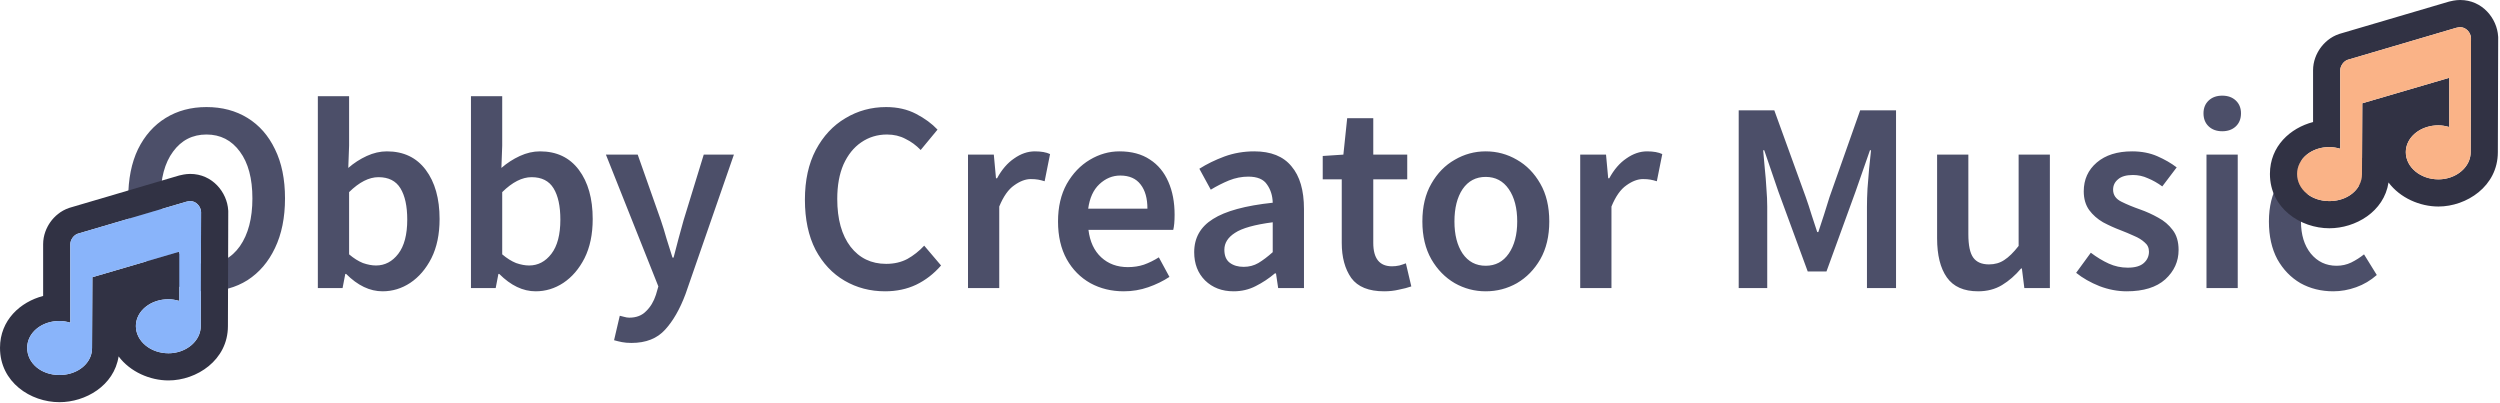
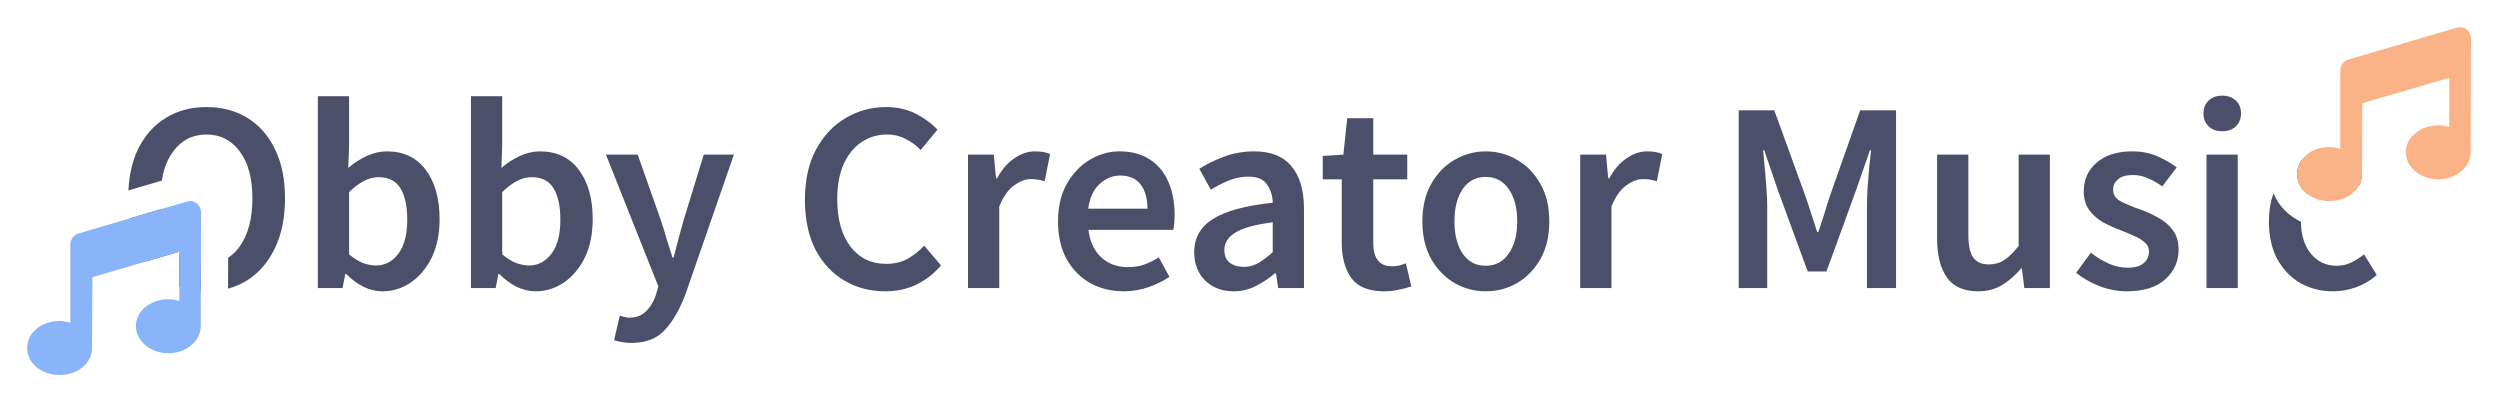
<svg xmlns="http://www.w3.org/2000/svg" width="1380" height="222" viewBox="0 0 1380 222" fill="none">
-   <path d="M113.976 160.8C105.476 160.8 97.976 158.75 91.476 154.65C84.976 150.45 79.876 144.55 76.176 136.95C72.576 129.25 70.776 120.1 70.776 109.5C70.776 98.9 72.576 89.85 76.176 82.35C79.876 74.85 84.976 69.1 91.476 65.1C97.976 61.1 105.476 59.1 113.976 59.1C122.576 59.1 130.126 61.1 136.626 65.1C143.126 69.1 148.176 74.85 151.776 82.35C155.476 89.85 157.326 98.9 157.326 109.5C157.326 120.1 155.476 129.25 151.776 136.95C148.176 144.55 143.126 150.45 136.626 154.65C130.126 158.75 122.576 160.8 113.976 160.8ZM113.976 145.65C121.676 145.65 127.826 142.4 132.426 135.9C137.026 129.3 139.326 120.5 139.326 109.5C139.326 98.5 137.026 89.9 132.426 83.7C127.826 77.4 121.676 74.25 113.976 74.25C106.276 74.25 100.126 77.4 95.526 83.7C90.926 89.9 88.626 98.5 88.626 109.5C88.626 120.5 90.926 129.3 95.526 135.9C100.126 142.4 106.276 145.65 113.976 145.65ZM211.15 160.8C204.15 160.8 197.45 157.6 191.05 151.2H190.6L189.1 159H175.45V53.1H192.7V80.4L192.25 92.7C195.35 90 198.75 87.8 202.45 86.1C206.15 84.4 209.85 83.55 213.55 83.55C222.75 83.55 229.9 86.95 235 93.75C240.1 100.55 242.65 109.6 242.65 120.9C242.65 129.3 241.15 136.5 238.15 142.5C235.15 148.4 231.25 152.95 226.45 156.15C221.75 159.25 216.65 160.8 211.15 160.8ZM207.55 146.55C212.45 146.55 216.55 144.4 219.85 140.1C223.15 135.8 224.8 129.5 224.8 121.2C224.8 113.8 223.55 108.05 221.05 103.95C218.55 99.85 214.5 97.8 208.9 97.8C203.7 97.8 198.3 100.55 192.7 106.05V140.4C195.3 142.6 197.85 144.2 200.35 145.2C202.95 146.1 205.35 146.55 207.55 146.55ZM295.671 160.8C288.671 160.8 281.971 157.6 275.571 151.2H275.121L273.621 159H259.971V53.1H277.221V80.4L276.771 92.7C279.871 90 283.271 87.8 286.971 86.1C290.671 84.4 294.371 83.55 298.071 83.55C307.271 83.55 314.421 86.95 319.521 93.75C324.621 100.55 327.171 109.6 327.171 120.9C327.171 129.3 325.671 136.5 322.671 142.5C319.671 148.4 315.771 152.95 310.971 156.15C306.271 159.25 301.171 160.8 295.671 160.8ZM292.071 146.55C296.971 146.55 301.071 144.4 304.371 140.1C307.671 135.8 309.321 129.5 309.321 121.2C309.321 113.8 308.071 108.05 305.571 103.95C303.071 99.85 299.021 97.8 293.421 97.8C288.221 97.8 282.821 100.55 277.221 106.05V140.4C279.821 142.6 282.371 144.2 284.871 145.2C287.471 146.1 289.871 146.55 292.071 146.55ZM348.564 189.3C346.564 189.3 344.814 189.15 343.314 188.85C341.814 188.55 340.364 188.2 338.964 187.8L342.114 174.3C342.814 174.5 343.614 174.7 344.514 174.9C345.514 175.2 346.464 175.35 347.364 175.35C351.264 175.35 354.364 174.15 356.664 171.75C359.064 169.45 360.864 166.45 362.064 162.75L363.414 158.1L334.464 85.35H352.014L364.764 121.5C365.864 124.7 366.914 128.1 367.914 131.7C369.014 135.2 370.114 138.7 371.214 142.2H371.814C372.714 138.8 373.614 135.35 374.514 131.85C375.514 128.25 376.464 124.8 377.364 121.5L388.464 85.35H405.114L378.414 162.3C375.314 170.6 371.564 177.15 367.164 181.95C362.764 186.85 356.564 189.3 348.564 189.3ZM488.561 160.8C480.361 160.8 472.911 158.85 466.211 154.95C459.511 151.05 454.161 145.35 450.161 137.85C446.261 130.25 444.311 121.05 444.311 110.25C444.311 99.55 446.311 90.4 450.311 82.8C454.411 75.1 459.861 69.25 466.661 65.25C473.461 61.15 480.961 59.1 489.161 59.1C495.361 59.1 500.861 60.35 505.661 62.85C510.461 65.35 514.411 68.25 517.511 71.55L508.211 82.8C505.711 80.2 502.911 78.15 499.811 76.65C496.811 75.05 493.411 74.25 489.611 74.25C484.311 74.25 479.561 75.7 475.361 78.6C471.261 81.4 468.011 85.45 465.611 90.75C463.311 96.05 462.161 102.4 462.161 109.8C462.161 121 464.611 129.8 469.511 136.2C474.411 142.5 480.961 145.65 489.161 145.65C493.561 145.65 497.461 144.75 500.861 142.95C504.261 141.05 507.361 138.6 510.161 135.6L519.461 146.55C515.461 151.15 510.861 154.7 505.661 157.2C500.561 159.6 494.861 160.8 488.561 160.8ZM534.337 159V85.35H548.587L549.787 98.4H550.387C552.987 93.6 556.137 89.95 559.837 87.45C563.537 84.85 567.337 83.55 571.237 83.55C574.737 83.55 577.537 84.05 579.637 85.05L576.637 100.05C575.337 99.65 574.137 99.35 573.037 99.15C571.937 98.95 570.587 98.85 568.987 98.85C566.087 98.85 563.037 100 559.837 102.3C556.637 104.5 553.887 108.4 551.587 114V159H534.337ZM620.329 160.8C613.529 160.8 607.379 159.3 601.879 156.3C596.379 153.2 592.029 148.8 588.829 143.1C585.629 137.3 584.029 130.35 584.029 122.25C584.029 114.25 585.629 107.35 588.829 101.55C592.129 95.75 596.379 91.3 601.579 88.2C606.779 85.1 612.229 83.55 617.929 83.55C624.629 83.55 630.229 85.05 634.729 88.05C639.229 90.95 642.629 95.05 644.929 100.35C647.229 105.55 648.379 111.6 648.379 118.5C648.379 122.1 648.129 124.9 647.629 126.9H600.829C601.629 133.4 603.979 138.45 607.879 142.05C611.779 145.65 616.679 147.45 622.579 147.45C625.779 147.45 628.729 147 631.429 146.1C634.229 145.1 636.979 143.75 639.679 142.05L645.529 152.85C642.029 155.15 638.129 157.05 633.829 158.55C629.529 160.05 625.029 160.8 620.329 160.8ZM600.679 115.2H633.379C633.379 109.5 632.129 105.05 629.629 101.85C627.129 98.55 623.379 96.9 618.379 96.9C614.079 96.9 610.229 98.5 606.829 101.7C603.529 104.8 601.479 109.3 600.679 115.2ZM680.946 160.8C674.546 160.8 669.296 158.8 665.196 154.8C661.196 150.8 659.196 145.6 659.196 139.2C659.196 131.3 662.646 125.2 669.546 120.9C676.446 116.5 687.446 113.5 702.546 111.9C702.446 108 701.396 104.65 699.396 101.85C697.496 98.95 694.046 97.5 689.046 97.5C685.446 97.5 681.896 98.2 678.396 99.6C674.996 101 671.646 102.7 668.346 104.7L662.046 93.15C666.146 90.55 670.746 88.3 675.846 86.4C681.046 84.5 686.546 83.55 692.346 83.55C701.546 83.55 708.396 86.3 712.896 91.8C717.496 97.2 719.796 105.05 719.796 115.35V159H705.546L704.346 150.9H703.746C700.446 153.7 696.896 156.05 693.096 157.95C689.396 159.85 685.346 160.8 680.946 160.8ZM686.496 147.3C689.496 147.3 692.196 146.6 694.596 145.2C697.096 143.7 699.746 141.7 702.546 139.2V122.7C692.546 124 685.596 125.95 681.696 128.55C677.796 131.05 675.846 134.15 675.846 137.85C675.846 141.15 676.846 143.55 678.846 145.05C680.846 146.55 683.396 147.3 686.496 147.3ZM764.046 160.8C755.546 160.8 749.496 158.35 745.896 153.45C742.396 148.45 740.646 142 740.646 134.1V99H730.146V86.1L741.546 85.35L743.646 65.25H758.046V85.35H776.796V99H758.046V134.1C758.046 142.7 761.496 147 768.396 147C769.696 147 771.046 146.85 772.446 146.55C773.846 146.15 775.046 145.75 776.046 145.35L779.046 158.1C777.046 158.8 774.746 159.4 772.146 159.9C769.646 160.5 766.946 160.8 764.046 160.8ZM820.102 160.8C814.002 160.8 808.302 159.3 803.002 156.3C797.702 153.2 793.402 148.8 790.102 143.1C786.802 137.3 785.152 130.35 785.152 122.25C785.152 114.05 786.802 107.1 790.102 101.4C793.402 95.6 797.702 91.2 803.002 88.2C808.302 85.1 814.002 83.55 820.102 83.55C826.302 83.55 832.052 85.1 837.352 88.2C842.652 91.2 846.952 95.6 850.252 101.4C853.552 107.1 855.202 114.05 855.202 122.25C855.202 130.35 853.552 137.3 850.252 143.1C846.952 148.8 842.652 153.2 837.352 156.3C832.052 159.3 826.302 160.8 820.102 160.8ZM820.102 146.7C825.502 146.7 829.752 144.45 832.852 139.95C835.952 135.45 837.502 129.55 837.502 122.25C837.502 114.85 835.952 108.9 832.852 104.4C829.752 99.9 825.502 97.65 820.102 97.65C814.702 97.65 810.452 99.9 807.352 104.4C804.352 108.9 802.852 114.85 802.852 122.25C802.852 129.55 804.352 135.45 807.352 139.95C810.452 144.45 814.702 146.7 820.102 146.7ZM872.276 159V85.35H886.526L887.726 98.4H888.326C890.926 93.6 894.076 89.95 897.776 87.45C901.476 84.85 905.276 83.55 909.176 83.55C912.676 83.55 915.476 84.05 917.576 85.05L914.576 100.05C913.276 99.65 912.076 99.35 910.976 99.15C909.876 98.95 908.526 98.85 906.926 98.85C904.026 98.85 900.976 100 897.776 102.3C894.576 104.5 891.826 108.4 889.526 114V159H872.276ZM959.763 159V60.9H979.413L996.813 108.9C997.913 112 998.963 115.2 999.963 118.5C1001.06 121.7 1002.11 124.9 1003.11 128.1H1003.71C1004.81 124.9 1005.86 121.7 1006.86 118.5C1007.86 115.2 1008.86 112 1009.86 108.9L1026.81 60.9H1046.61V159H1030.56V114.15C1030.56 111.05 1030.66 107.7 1030.86 104.1C1031.16 100.4 1031.46 96.7 1031.76 93C1032.16 89.3 1032.51 85.95 1032.81 82.95H1032.21L1024.26 105.75L1008.21 149.85H997.863L981.663 105.75L973.863 82.95H973.263C973.563 85.95 973.863 89.3 974.163 93C974.563 96.7 974.863 100.4 975.063 104.1C975.363 107.7 975.513 111.05 975.513 114.15V159H959.763ZM1091.93 160.8C1084.03 160.8 1078.28 158.25 1074.68 153.15C1071.08 148.05 1069.28 140.85 1069.28 131.55V85.35H1086.53V129.3C1086.53 135.4 1087.43 139.7 1089.23 142.2C1091.03 144.7 1093.93 145.95 1097.93 145.95C1101.13 145.95 1103.93 145.15 1106.33 143.55C1108.83 141.95 1111.48 139.35 1114.28 135.75V85.35H1131.53V159H1117.43L1116.08 148.2H1115.63C1112.43 152 1108.93 155.05 1105.13 157.35C1101.33 159.65 1096.93 160.8 1091.93 160.8ZM1173.93 160.8C1168.93 160.8 1163.93 159.85 1158.93 157.95C1153.93 155.95 1149.63 153.5 1146.03 150.6L1154.13 139.5C1157.43 142 1160.73 144 1164.03 145.5C1167.33 147 1170.83 147.75 1174.53 147.75C1178.53 147.75 1181.48 146.9 1183.38 145.2C1185.28 143.5 1186.23 141.4 1186.23 138.9C1186.23 136.8 1185.43 135.1 1183.83 133.8C1182.33 132.4 1180.38 131.2 1177.98 130.2C1175.58 129.1 1173.08 128.05 1170.48 127.05C1167.28 125.85 1164.08 124.4 1160.88 122.7C1157.78 120.9 1155.23 118.65 1153.23 115.95C1151.23 113.15 1150.23 109.7 1150.23 105.6C1150.23 99.1 1152.63 93.8 1157.43 89.7C1162.23 85.6 1168.73 83.55 1176.93 83.55C1182.13 83.55 1186.78 84.45 1190.88 86.25C1194.98 88.05 1198.53 90.1 1201.53 92.4L1193.58 102.9C1190.98 101 1188.33 99.5 1185.63 98.4C1183.03 97.2 1180.28 96.6 1177.38 96.6C1173.68 96.6 1170.93 97.4 1169.13 99C1167.33 100.5 1166.43 102.4 1166.43 104.7C1166.43 107.6 1167.93 109.8 1170.93 111.3C1173.93 112.8 1177.43 114.25 1181.43 115.65C1184.83 116.85 1188.13 118.35 1191.33 120.15C1194.53 121.85 1197.18 124.1 1199.28 126.9C1201.48 129.7 1202.58 133.4 1202.58 138C1202.58 144.3 1200.13 149.7 1195.23 154.2C1190.33 158.6 1183.23 160.8 1173.93 160.8ZM1217.98 159V85.35H1235.23V159H1217.98ZM1226.68 72.45C1223.58 72.45 1221.08 71.55 1219.18 69.75C1217.28 67.95 1216.33 65.55 1216.33 62.55C1216.33 59.65 1217.28 57.3 1219.18 55.5C1221.08 53.7 1223.58 52.8 1226.68 52.8C1229.78 52.8 1232.28 53.7 1234.18 55.5C1236.08 57.3 1237.03 59.65 1237.03 62.55C1237.03 65.55 1236.08 67.95 1234.18 69.75C1232.28 71.55 1229.78 72.45 1226.68 72.45ZM1287.99 160.8C1281.29 160.8 1275.24 159.3 1269.84 156.3C1264.54 153.2 1260.29 148.8 1257.09 143.1C1253.99 137.3 1252.44 130.35 1252.44 122.25C1252.44 114.05 1254.14 107.1 1257.54 101.4C1260.94 95.6 1265.44 91.2 1271.04 88.2C1276.74 85.1 1282.84 83.55 1289.34 83.55C1294.04 83.55 1298.14 84.35 1301.64 85.95C1305.14 87.55 1308.24 89.5 1310.94 91.8L1302.54 103.05C1300.64 101.35 1298.69 100.05 1296.69 99.15C1294.69 98.15 1292.54 97.65 1290.24 97.65C1284.34 97.65 1279.49 99.9 1275.69 104.4C1271.99 108.9 1270.14 114.85 1270.14 122.25C1270.14 129.55 1271.94 135.45 1275.54 139.95C1279.24 144.45 1283.99 146.7 1289.79 146.7C1292.69 146.7 1295.39 146.1 1297.89 144.9C1300.49 143.6 1302.84 142.1 1304.94 140.4L1311.99 151.8C1308.59 154.8 1304.79 157.05 1300.59 158.55C1296.39 160.05 1292.19 160.8 1287.99 160.8Z" fill="#4C4F69" />
-   <path fill-rule="evenodd" clip-rule="evenodd" d="M1362.93 88.653C1360.58 94.644 1353.83 99 1346 99C1336.06 99 1328 92.25 1328 84C1328 77.603 1332.85 72.22 1339.66 70.125C1341.63 69.518 1343.77 69.188 1346 69.188C1346.98 69.188 1347.92 69.272 1348.86 69.422C1349.89 69.587 1350.92 69.83 1352 70.125V42.938L1304 57L1303.81 96.188C1303.81 97.911 1303.47 99.56 1302.83 101.092C1300.42 106.893 1293.82 111 1285.81 111C1275.69 111 1268 104.438 1268 96C1268 89.603 1272.74 84.22 1279.5 82.125C1281.45 81.518 1283.58 81.188 1285.81 81.188C1286.84 81.188 1287.88 81.281 1288.88 81.445C1289.89 81.609 1290.88 81.844 1291.81 82.125V38.812C1291.81 36.375 1293.69 33.75 1295.94 33L1355.75 15.375C1356.5 15.188 1357.44 15 1358 15C1361.19 15 1363.81 17.812 1364 21L1363.81 84C1363.81 85.622 1363.5 87.186 1362.93 88.653ZM1378.81 84.025C1378.8 102.879 1361.48 114 1346 114C1335.82 114 1324.85 109.283 1318.47 100.72C1315.97 116.965 1300.13 126 1285.81 126C1269.86 126 1253 114.981 1253 96C1253 80.65 1264.29 70.641 1276.81 67.365V38.812C1276.81 33.903 1278.62 29.662 1280.81 26.581C1282.99 23.517 1286.44 20.356 1291.19 18.77L1291.44 18.686L1351.81 0.899L1352.13 0.819C1352.85 0.637 1355.4 0 1358 0C1370.21 0 1378.39 10.128 1378.97 20.119L1379 20.581L1378.81 84C1378.81 84.008 1378.81 84.017 1378.81 84.025Z" fill="#313244" />
+   <path fill-rule="evenodd" clip-rule="evenodd" d="M1268 96C1268 100.493 1270.18 104.454 1273.75 107.176C1274.32 106.196 1274.97 105.271 1275.69 104.4C1279.49 99.9 1284.34 97.65 1290.24 97.65C1292.54 97.65 1294.69 98.15 1296.69 99.15C1298.52 99.976 1300.32 101.14 1302.07 102.64C1302.36 102.139 1302.61 101.623 1302.83 101.092C1303.47 99.56 1303.81 97.911 1303.81 96.188L1303.86 87.04C1303.14 86.66 1302.4 86.297 1301.64 85.95C1298.14 84.35 1294.04 83.55 1289.34 83.55C1282.84 83.55 1276.74 85.1 1271.04 88.2C1270.81 88.324 1270.58 88.45 1270.35 88.578C1268.85 90.753 1268 93.285 1268 96ZM1275.54 139.95C1271.96 135.481 1270.16 129.632 1270.14 122.403C1263.46 119.173 1257.84 113.842 1255 106.704C1253.29 111.259 1252.44 116.441 1252.44 122.25C1252.44 130.35 1253.99 137.3 1257.09 143.1C1260.29 148.8 1264.54 153.2 1269.84 156.3C1275.24 159.3 1281.29 160.8 1287.99 160.8C1292.19 160.8 1296.39 160.05 1300.59 158.55C1304.79 157.05 1308.59 154.8 1311.99 151.8L1304.94 140.4C1302.84 142.1 1300.49 143.6 1297.89 144.9C1295.39 146.1 1292.69 146.7 1289.79 146.7C1283.99 146.7 1279.24 144.45 1275.54 139.95ZM71.503 120.583C72.339 126.62 73.897 132.075 76.176 136.95C77.476 139.62 78.948 142.08 80.593 144.33L98.228 139.164C97.275 138.186 96.374 137.098 95.526 135.9C91.79 130.54 89.571 123.728 88.869 115.465L71.503 120.583ZM70.882 105.128L89.33 99.692C90.33 93.25 92.395 87.919 95.526 83.7C100.126 77.4 106.276 74.25 113.976 74.25C121.676 74.25 127.826 77.4 132.426 83.7C137.026 89.9 139.326 98.5 139.326 109.5C139.326 120.5 137.026 129.3 132.426 135.9C130.524 138.588 128.357 140.72 125.925 142.296L125.874 159.32C129.731 158.295 133.314 156.739 136.626 154.65C143.126 150.45 148.176 144.55 151.776 136.95C155.476 129.25 157.326 120.1 157.326 109.5C157.326 98.9 155.476 89.85 151.776 82.35C148.176 74.85 143.126 69.1 136.626 65.1C130.126 61.1 122.576 59.1 113.976 59.1C105.476 59.1 97.976 61.1 91.476 65.1C84.976 69.1 79.876 74.85 76.176 82.35C73.081 88.797 71.317 96.39 70.882 105.128ZM110.87 160.706L110.915 145.469C106.328 144.911 102.356 143.061 99 139.92V158.323C102.695 159.653 106.652 160.447 110.87 160.706ZM211.15 160.8C204.15 160.8 197.45 157.6 191.05 151.2H190.6L189.1 159H175.45V53.1H192.7V80.4L192.25 92.7C195.35 90 198.75 87.8 202.45 86.1C206.15 84.4 209.85 83.55 213.55 83.55C222.75 83.55 229.9 86.95 235 93.75C240.1 100.55 242.65 109.6 242.65 120.9C242.65 129.3 241.15 136.5 238.15 142.5C235.15 148.4 231.25 152.95 226.45 156.15C221.75 159.25 216.65 160.8 211.15 160.8ZM207.55 146.55C212.45 146.55 216.55 144.4 219.85 140.1C223.15 135.8 224.8 129.5 224.8 121.2C224.8 113.8 223.55 108.05 221.05 103.95C218.55 99.85 214.5 97.8 208.9 97.8C203.7 97.8 198.3 100.55 192.7 106.05V140.4C195.3 142.6 197.85 144.2 200.35 145.2C202.95 146.1 205.35 146.55 207.55 146.55ZM295.672 160.8C288.672 160.8 281.972 157.6 275.571 151.2H275.122L273.622 159H259.972V53.1H277.222V80.4L276.772 92.7C279.872 90 283.272 87.8 286.972 86.1C290.672 84.4 294.372 83.55 298.072 83.55C307.272 83.55 314.422 86.95 319.522 93.75C324.622 100.55 327.172 109.6 327.172 120.9C327.172 129.3 325.672 136.5 322.672 142.5C319.672 148.4 315.772 152.95 310.972 156.15C306.272 159.25 301.172 160.8 295.672 160.8ZM292.071 146.55C296.972 146.55 301.072 144.4 304.372 140.1C307.672 135.8 309.321 129.5 309.321 121.2C309.321 113.8 308.071 108.05 305.571 103.95C303.071 99.85 299.022 97.8 293.422 97.8C288.222 97.8 282.821 100.55 277.222 106.05V140.4C279.821 142.6 282.372 144.2 284.872 145.2C287.472 146.1 289.872 146.55 292.071 146.55ZM348.564 189.3C346.564 189.3 344.814 189.15 343.314 188.85C341.814 188.55 340.364 188.2 338.964 187.8L342.114 174.3C342.814 174.5 343.614 174.7 344.514 174.9C345.514 175.2 346.464 175.35 347.364 175.35C351.264 175.35 354.364 174.15 356.664 171.75C359.064 169.45 360.864 166.45 362.064 162.75L363.414 158.1L334.464 85.35H352.014L364.764 121.5C365.864 124.7 366.914 128.1 367.914 131.7L371.214 142.2H371.814C372.714 138.8 373.614 135.35 374.514 131.85C375.514 128.25 376.464 124.8 377.364 121.5L388.464 85.35H405.114L378.414 162.3C375.314 170.6 371.564 177.15 367.164 181.95C362.764 186.85 356.564 189.3 348.564 189.3ZM488.561 160.8C480.361 160.8 472.911 158.85 466.211 154.95C459.511 151.05 454.161 145.35 450.161 137.85C446.261 130.25 444.311 121.05 444.311 110.25C444.311 99.55 446.311 90.4 450.311 82.8C454.411 75.1 459.861 69.25 466.661 65.25C473.461 61.15 480.961 59.1 489.161 59.1C495.361 59.1 500.861 60.35 505.661 62.85C510.461 65.35 514.411 68.25 517.511 71.55L508.211 82.8C505.711 80.2 502.911 78.15 499.811 76.65C496.811 75.05 493.411 74.25 489.611 74.25C484.311 74.25 479.561 75.7 475.361 78.6C471.261 81.4 468.011 85.45 465.611 90.75C463.311 96.05 462.161 102.4 462.161 109.8C462.161 121 464.611 129.8 469.511 136.2C474.411 142.5 480.961 145.65 489.161 145.65C493.561 145.65 497.461 144.75 500.861 142.95C504.261 141.05 507.361 138.6 510.161 135.6L519.461 146.55C515.461 151.15 510.861 154.7 505.661 157.2C500.561 159.6 494.861 160.8 488.561 160.8ZM534.337 159V85.35H548.587L549.787 98.4H550.387C552.987 93.6 556.137 89.95 559.837 87.45C563.537 84.85 567.337 83.55 571.237 83.55C574.737 83.55 577.537 84.05 579.637 85.05L576.637 100.05C575.337 99.65 574.137 99.35 573.037 99.15C571.937 98.95 570.587 98.85 568.987 98.85C566.087 98.85 563.037 100 559.837 102.3C556.637 104.5 553.887 108.4 551.587 114V159H534.337ZM620.329 160.8C613.529 160.8 607.379 159.3 601.879 156.3C596.379 153.2 592.029 148.8 588.829 143.1C585.629 137.3 584.029 130.35 584.029 122.25C584.029 114.25 585.629 107.35 588.829 101.55C592.129 95.75 596.379 91.3 601.579 88.2C606.779 85.1 612.229 83.55 617.929 83.55C624.629 83.55 630.229 85.05 634.729 88.05C639.229 90.95 642.629 95.05 644.929 100.35C647.229 105.55 648.379 111.6 648.379 118.5C648.379 122.1 648.129 124.9 647.629 126.9H600.829C601.629 133.4 603.979 138.45 607.879 142.05C611.779 145.65 616.679 147.45 622.579 147.45C625.779 147.45 628.729 147 631.429 146.1C634.229 145.1 636.979 143.75 639.679 142.05L645.529 152.85C642.029 155.15 638.129 157.05 633.829 158.55C629.529 160.05 625.029 160.8 620.329 160.8ZM600.679 115.2H633.379C633.379 109.5 632.129 105.05 629.629 101.85C627.129 98.55 623.379 96.9 618.379 96.9C614.079 96.9 610.229 98.5 606.829 101.7C603.529 104.8 601.479 109.3 600.679 115.2ZM680.947 160.8C674.547 160.8 669.297 158.8 665.197 154.8C661.197 150.8 659.197 145.6 659.197 139.2C659.197 131.3 662.646 125.2 669.547 120.9C676.447 116.5 687.447 113.5 702.547 111.9C702.447 108 701.396 104.65 699.396 101.85C697.497 98.95 694.047 97.5 689.047 97.5C685.447 97.5 681.896 98.2 678.396 99.6C674.997 101 671.646 102.7 668.346 104.7L662.047 93.15C666.146 90.55 670.747 88.3 675.846 86.4C681.047 84.5 686.547 83.55 692.346 83.55C701.547 83.55 708.396 86.3 712.896 91.8C717.497 97.2 719.797 105.05 719.797 115.35V159H705.547L704.346 150.9H703.747C700.447 153.7 696.896 156.05 693.096 157.95C689.396 159.85 685.346 160.8 680.947 160.8ZM686.497 147.3C689.497 147.3 692.197 146.6 694.596 145.2C697.096 143.7 699.747 141.7 702.547 139.2V122.7C692.547 124 685.596 125.95 681.697 128.55C677.797 131.05 675.846 134.15 675.846 137.85C675.846 141.15 676.846 143.55 678.846 145.05C680.846 146.55 683.396 147.3 686.497 147.3ZM764.047 160.8C755.547 160.8 749.497 158.35 745.896 153.45C742.396 148.45 740.646 142 740.646 134.1V99H730.146V86.1L741.547 85.35L743.646 65.25H758.047V85.35H776.797V99H758.047V134.1C758.047 142.7 761.497 147 768.396 147C769.697 147 771.047 146.85 772.447 146.55C773.846 146.15 775.047 145.75 776.047 145.35L779.047 158.1C777.047 158.8 774.747 159.4 772.146 159.9C769.646 160.5 766.947 160.8 764.047 160.8ZM820.102 160.8C814.002 160.8 808.302 159.3 803.002 156.3C797.702 153.2 793.402 148.8 790.102 143.1C786.802 137.3 785.152 130.35 785.152 122.25C785.152 114.05 786.802 107.1 790.102 101.4C793.402 95.6 797.702 91.2 803.002 88.2C808.302 85.1 814.002 83.55 820.102 83.55C826.302 83.55 832.052 85.1 837.352 88.2C842.652 91.2 846.952 95.6 850.252 101.4C853.552 107.1 855.202 114.05 855.202 122.25C855.202 130.35 853.552 137.3 850.252 143.1C846.952 148.8 842.652 153.2 837.352 156.3C832.052 159.3 826.302 160.8 820.102 160.8ZM820.102 146.7C825.502 146.7 829.752 144.45 832.852 139.95C835.952 135.45 837.502 129.55 837.502 122.25C837.502 114.85 835.952 108.9 832.852 104.4C829.752 99.9 825.502 97.65 820.102 97.65C814.702 97.65 810.452 99.9 807.352 104.4C804.352 108.9 802.852 114.85 802.852 122.25C802.852 129.55 804.352 135.45 807.352 139.95C810.452 144.45 814.702 146.7 820.102 146.7ZM872.276 159V85.35H886.526L887.726 98.4H888.326C890.926 93.6 894.076 89.95 897.776 87.45C901.476 84.85 905.276 83.55 909.176 83.55C912.676 83.55 915.476 84.05 917.576 85.05L914.576 100.05C913.276 99.65 912.076 99.35 910.976 99.15C909.876 98.95 908.526 98.85 906.926 98.85C904.026 98.85 900.976 100 897.776 102.3C894.576 104.5 891.826 108.4 889.526 114V159H872.276ZM959.763 159V60.9H979.413L996.812 108.9C997.913 112 998.963 115.2 999.963 118.5C1001.06 121.7 1002.11 124.9 1003.11 128.1H1003.71C1004.81 124.9 1005.86 121.7 1006.86 118.5C1007.86 115.2 1008.86 112 1009.86 108.9L1026.81 60.9H1046.61V159H1030.56V114.15C1030.56 111.05 1030.66 107.7 1030.86 104.1L1031.76 93C1032.16 89.3 1032.51 85.95 1032.81 82.95H1032.21L1024.26 105.75L1008.21 149.85H997.863L981.663 105.75L973.863 82.95H973.263C973.562 85.95 973.863 89.3 974.163 93C974.562 96.7 974.863 100.4 975.062 104.1C975.363 107.7 975.513 111.05 975.513 114.15V159H959.763ZM1091.93 160.8C1084.03 160.8 1078.28 158.25 1074.68 153.15C1071.08 148.05 1069.28 140.85 1069.28 131.55V85.35H1086.53V129.3C1086.53 135.4 1087.43 139.7 1089.23 142.2C1091.03 144.7 1093.93 145.95 1097.93 145.95C1101.13 145.95 1103.93 145.15 1106.33 143.55C1108.83 141.95 1111.48 139.35 1114.28 135.75V85.35H1131.53V159H1117.43L1116.08 148.2H1115.63C1112.43 152 1108.93 155.05 1105.13 157.35C1101.33 159.65 1096.93 160.8 1091.93 160.8ZM1158.93 157.95C1153.93 155.95 1149.63 153.5 1146.03 150.6L1154.13 139.5C1157.43 142 1160.73 144 1164.03 145.5C1167.33 147 1170.83 147.75 1174.53 147.75C1178.53 147.75 1181.48 146.9 1183.38 145.2C1185.28 143.5 1186.23 141.4 1186.23 138.9C1186.23 136.8 1185.43 135.1 1183.83 133.8C1182.33 132.4 1180.38 131.2 1177.98 130.2C1175.58 129.1 1173.08 128.05 1170.48 127.05C1167.28 125.85 1164.08 124.4 1160.88 122.7C1157.78 120.9 1155.23 118.65 1153.23 115.95C1151.23 113.15 1150.23 109.7 1150.23 105.6C1150.23 99.1 1152.63 93.8 1157.43 89.7C1162.23 85.6 1168.73 83.55 1176.93 83.55C1182.13 83.55 1186.78 84.45 1190.88 86.25C1194.98 88.05 1198.53 90.1 1201.53 92.4L1193.58 102.9C1190.98 101 1188.33 99.5 1185.63 98.4C1183.03 97.2 1180.28 96.6 1177.38 96.6C1173.68 96.6 1170.93 97.4 1169.13 99C1167.33 100.5 1166.43 102.4 1166.43 104.7C1166.43 107.6 1167.93 109.8 1170.93 111.3C1173.93 112.8 1177.43 114.25 1181.43 115.65C1184.83 116.85 1188.13 118.35 1191.33 120.15C1194.53 121.85 1197.18 124.1 1199.28 126.9C1201.48 129.7 1202.58 133.4 1202.58 138C1202.58 144.3 1200.13 149.7 1195.23 154.2C1190.33 158.6 1183.23 160.8 1173.93 160.8C1168.93 160.8 1163.93 159.85 1158.93 157.95ZM1217.98 159V85.35H1235.23V159H1217.98ZM1226.68 72.45C1223.58 72.45 1221.08 71.55 1219.18 69.75C1217.28 67.95 1216.33 65.55 1216.33 62.55C1216.33 59.65 1217.28 57.3 1219.18 55.5C1221.08 53.7 1223.58 52.8 1226.68 52.8C1229.78 52.8 1232.28 53.7 1234.18 55.5C1236.08 57.3 1237.03 59.65 1237.03 62.55C1237.03 65.55 1236.08 67.95 1234.18 69.75C1232.28 71.55 1229.78 72.45 1226.68 72.45Z" fill="#4C4F69" />
+   <path d="M110.812 180C110.812 188.25 102.75 195 93 195C83.062 195 75 188.25 75 180C75 171.75 83.062 165.188 93 165.188C95.062 165.188 96.938 165.562 99 166.125V138.938L51 153L50.812 192.188C50.812 200.438 42.938 207 32.812 207C22.688 207 15 200.438 15 192C15 183.75 22.875 177.188 32.812 177.188C34.875 177.188 36.938 177.562 38.812 178.125V134.812C38.812 132.375 40.688 129.75 42.938 129L102.75 111.375C103.5 111.188 104.438 111 105 111C108.188 111 110.812 113.812 111 117L110.812 180Z" fill="#89B4FA" />
  <path d="M1363.81 84C1363.81 92.25 1355.75 99 1346 99C1336.06 99 1328 92.25 1328 84C1328 75.75 1336.06 69.188 1346 69.188C1348.06 69.188 1349.94 69.562 1352 70.125V42.938L1304 57L1303.81 96.188C1303.81 104.438 1295.94 111 1285.81 111C1275.69 111 1268 104.438 1268 96C1268 87.75 1275.88 81.188 1285.81 81.188C1287.88 81.188 1289.94 81.562 1291.81 82.125V38.812C1291.81 36.375 1293.69 33.75 1295.94 33L1355.75 15.375C1356.5 15.188 1357.44 15 1358 15C1361.19 15 1363.81 17.812 1364 21L1363.81 84Z" fill="#FAB387" />
-   <path fill-rule="evenodd" clip-rule="evenodd" d="M109.926 184.653C107.577 190.643 100.833 195 93 195C83.062 195 75 188.25 75 180C75 173.603 79.848 168.22 86.659 166.125C88.632 165.518 90.769 165.188 93 165.188C93.981 165.188 94.919 165.272 95.856 165.422C96.888 165.587 97.918 165.83 99 166.125V138.938L51 153L50.812 192.188C50.812 193.911 50.469 195.56 49.833 197.092C47.425 202.893 40.823 207 32.812 207C22.688 207 15 200.438 15 192C15 185.603 19.735 180.22 26.496 178.125C28.454 177.518 30.581 177.188 32.812 177.188C33.844 177.188 34.875 177.281 35.883 177.445C36.891 177.609 37.875 177.844 38.812 178.125V134.812C38.812 132.375 40.688 129.75 42.938 129L102.75 111.375C103.5 111.188 104.438 111 105 111C108.188 111 110.812 113.812 111 117L110.812 180C110.812 181.622 110.501 183.186 109.926 184.653ZM125.812 180.025C125.797 198.879 108.481 210 93 210C82.824 210 71.851 205.283 65.471 196.72C62.967 212.965 47.132 222 32.812 222C16.86 222 0 210.981 0 192C0 176.65 11.289 166.641 23.812 163.365V134.812C23.812 129.903 25.616 125.661 27.807 122.581C29.985 119.517 33.436 116.356 38.194 114.77L38.444 114.686L98.809 96.898L99.128 96.819C99.855 96.637 102.403 96 105 96C117.209 96 125.386 106.128 125.974 116.119L126.001 116.582L125.812 180C125.812 180.008 125.812 180.017 125.812 180.025Z" fill="#313244" />
-   <path d="M110.812 180C110.812 188.25 102.75 195 93 195C83.062 195 75 188.25 75 180C75 171.75 83.062 165.188 93 165.188C95.062 165.188 96.938 165.562 99 166.125V138.938L51 153L50.812 192.188C50.812 200.438 42.938 207 32.812 207C22.688 207 15 200.438 15 192C15 183.75 22.875 177.188 32.812 177.188C34.875 177.188 36.938 177.562 38.812 178.125V134.812C38.812 132.375 40.688 129.75 42.938 129L102.75 111.375C103.5 111.188 104.438 111 105 111C108.188 111 110.812 113.812 111 117L110.812 180Z" fill="#89B4FA" />
</svg>
